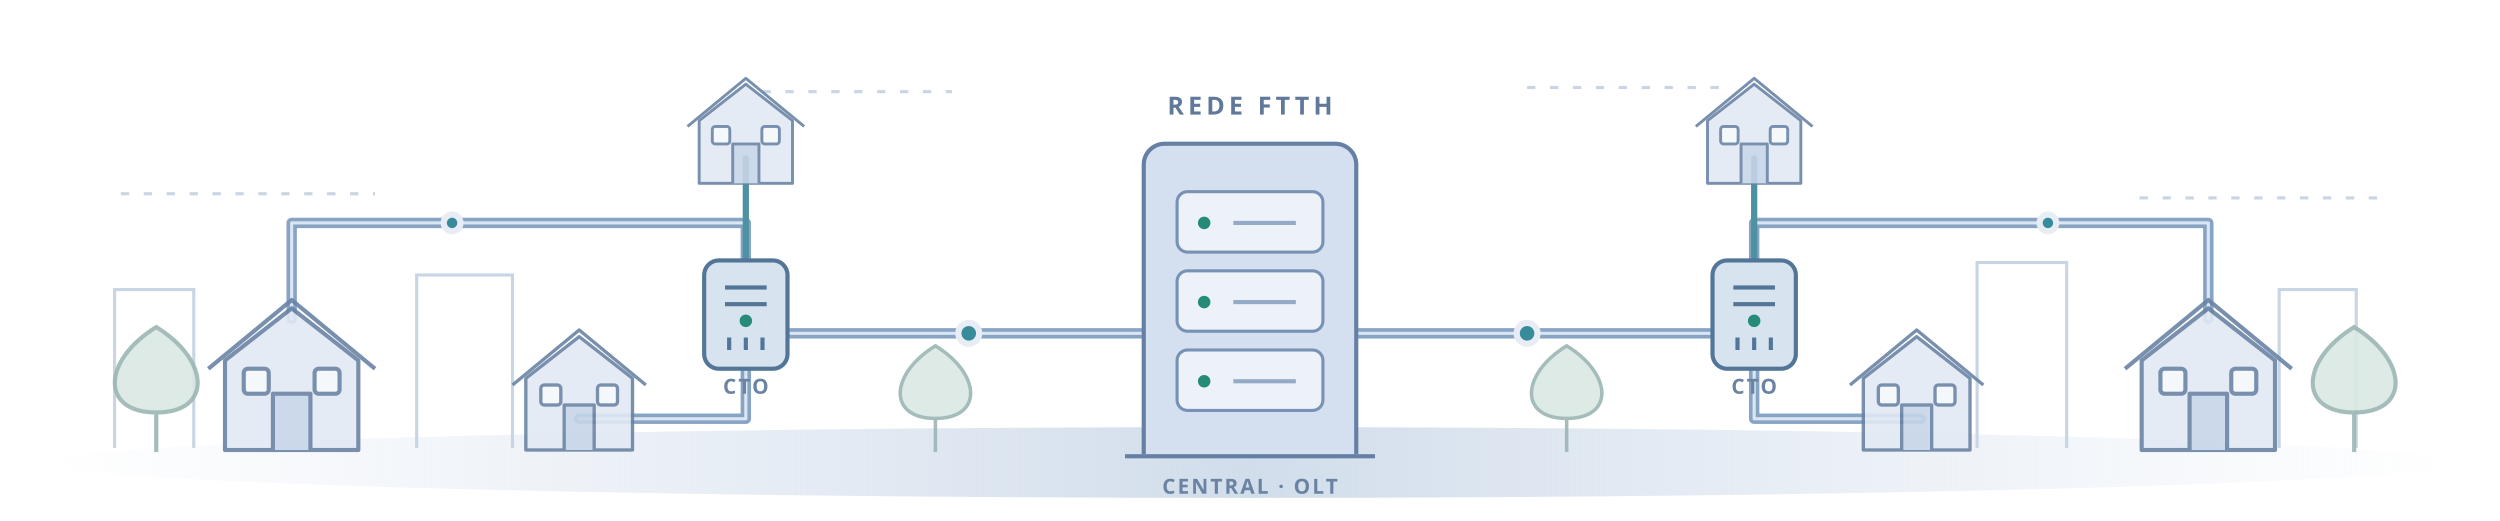
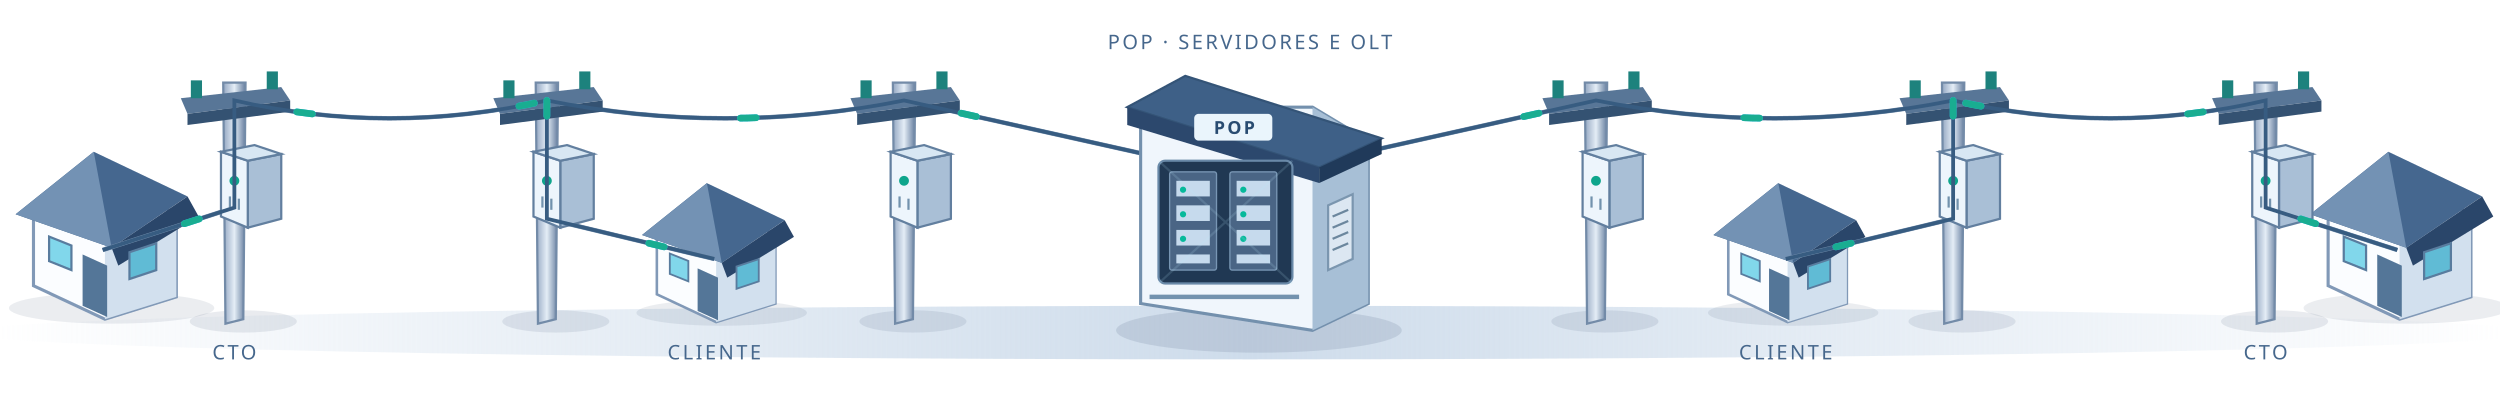
- <svg xmlns="http://www.w3.org/2000/svg" viewBox="0 0 1200 250" role="img" aria-labelledby="ftth-art-title ftth-art-desc">
+ <svg xmlns="http://www.w3.org/2000/svg" viewBox="40 -10 1120 185" role="img" aria-labelledby="ftth-art-title ftth-art-desc">
  <defs>
-     <linearGradient id="ftth-ground" x1="0" x2="1">
-       <stop stop-color="#dce5f1" stop-opacity="0" />
-       <stop offset=".5" stop-color="#d1ddeb" />
-       <stop offset="1" stop-color="#dce5f1" stop-opacity="0" />
+     <linearGradient id="pole" x1="0" x2="1">
+       <stop stop-color="#94a7c2" />
+       <stop offset=".5" stop-color="#e4edf6" />
+       <stop offset="1" stop-color="#657d9e" />
    </linearGradient>
-     <g id="ftth-home" stroke="#6983a4" stroke-width="2" stroke-linejoin="round">
-       <path d="M-32 0V-43L0-68 32-43V0Z" fill="#e1e9f4" />
-       <path d="m-40-39 40-33 40 33" fill="none" />
-       <path d="M-9 0v-27H9V0" fill="#c6d5e8" />
-       <rect x="-23" y="-39" width="12" height="12" rx="2" fill="#f4f7fb" />
-       <rect x="11" y="-39" width="12" height="12" rx="2" fill="#f4f7fb" />
+     <linearGradient id="rack" x1="0" y1="0" x2="1" y2="1">
+       <stop stop-color="#38577d" />
+       <stop offset="1" stop-color="#1e3555" />
+     </linearGradient>
+     <linearGradient id="ground">
+       <stop stop-color="#cedceb" stop-opacity="0" />
+       <stop offset=".5" stop-color="#cedceb" />
+       <stop offset="1" stop-color="#cedceb" stop-opacity="0" />
+     </linearGradient>
+     <g id="home">
+       <ellipse cx="4" cy="5" rx="46" ry="7" fill="#20375c" opacity=".09" />
+       <path d="M-31-38 3-54 33-37V0L1 10-31-5Z" fill="#fbfdff" stroke="#8199b7" stroke-width="1.4" />
+       <path d="M1-27 33-37V0L1 10Z" fill="#d2e0ee" />
+       <path d="M-39-37-4-65 38-45 4-22Z" fill="#45678f" />
+       <path d="M4-22 38-45 43-36 7-14Z" fill="#2a466a" />
+       <path d="M-39-37-4-65 4-22Z" fill="#7392b4" />
+       <path d="M-9 4v-23l11 5V9" fill="#547698" />
+       <path d="M-24-27-14-23v11l-10-4Z" fill="#81d7eb" stroke="#597c9e" />
+       <path d="m12 15 0-30 11-4v11l-11 4" fill="none" stroke="none" />
+       <path d="M12-20 24-24v12l-12 4Z" fill="#60bbd5" stroke="#597c9e" />
    </g>
-     <g id="ftth-tree" fill="none" stroke="#9ab6b4" stroke-width="2">
-       <path d="M0 0v-45" />
-       <path d="M0-60c-26 16-27 41 0 41 27 0 26-25 0-41Z" fill="#d9e8e2" />
+     <g id="post">
+       <ellipse cx="4" cy="107" rx="24" ry="5" fill="#20375c" opacity=".1" />
+       <path d="M-5 0h10l-1 106-8 2Z" fill="url(#pole)" stroke="#738ba8" />
+       <path d="M-24 7 21 2 25 8-21 14Z" fill="#587697" />
+       <path d="M-21 14v5l46-6V8" fill="#345272" />
+       <path d="M-17 7V-1M17 3v-8" stroke="#1d827d" stroke-width="5" />
+       <path d="M6 35 21 32v29L6 65Z" fill="#a9bfd6" stroke="#627f9f" />
+       <path d="M-6 31 6 35v30l-12-5Z" fill="#edf5fc" stroke="#627f9f" />
+       <path d="m-6 31 15-3 12 4-15 3Z" fill="#d8e7f3" stroke="#627f9f" />
+       <circle cx="0" cy="44" r="2.2" fill="#0ea58c" />
+       <path d="M-2 51v5m4-4v5" stroke="#7292ad" />
    </g>
-     <g id="ftth-box" stroke="#537597" stroke-width="2">
-       <rect x="-20" y="-26" width="40" height="52" rx="7" fill="#d7e4f0" />
-       <path d="M-10-13h20M-10-5h20M-8 11v6M0 11v6M8 11v6" />
-       <circle cy="3" r="3" fill="#268b79" stroke="none" />
+     <path id="left-fiber" d="M575 64 445 35Q365 51 285 35Q214 51 145 35L145 83 86 102" />
+     <path id="right-fiber" d="M625 64 755 35Q835 51 915 35Q986 51 1055 35L1055 83 1114 102" />
+     <path id="left-drop" d="M285 35 285 88 360 106" />
+     <path id="right-drop" d="M915 35 915 88 840 106" />
+   </defs>
+   <style>
+  .pulse{fill:none;stroke-width:3;stroke-linecap:round;stroke-dasharray:7 93;animation:ftth-forward 4s linear infinite;}
+  .return{stroke:#19ad91;animation-name:ftth-return;animation-delay:-2s;}
+  @keyframes ftth-forward{from{stroke-dashoffset:100}to{stroke-dashoffset:0}}
+  @keyframes ftth-return{from{stroke-dashoffset:0}to{stroke-dashoffset:100}}
+  @media(prefers-reduced-motion:reduce){.pulse{animation:none;stroke-dasharray:none;opacity:.4}}
+ </style>
+   <ellipse cx="600" cy="139" rx="575" ry="12" fill="url(#ground)" />
+   <g transform="translate(86 123)">
+     <use href="#home" />
+   </g>
+   <g transform="translate(360 126) scale(.83)">
+     <use href="#home" />
+   </g>
+   <g transform="translate(1114 123)">
+     <use href="#home" />
+   </g>
+   <g transform="translate(840 126) scale(.83)">
+     <use href="#home" />
+   </g>
+   <g fill="none" stroke="#738eac" stroke-width="2">
+     <use href="#left-fiber" />
+     <use href="#right-fiber" />
+     <use href="#left-drop" />
+     <use href="#right-drop" />
+   </g>
+   <use href="#post" transform="translate(145 27)" />
+   <use href="#post" transform="translate(285 27)" />
+   <use href="#post" transform="translate(445 27)" />
+   <use href="#post" transform="translate(755 27)" />
+   <use href="#post" transform="translate(915 27)" />
+   <use href="#post" transform="translate(1055 27)" />
+   <g fill="none" stroke="#375c81" stroke-width="1.7">
+     <use href="#left-fiber" />
+     <use href="#right-fiber" />
+     <use href="#left-drop" />
+     <use href="#right-drop" />
+   </g>
+   <path d="M575 64 445 35Q365 51 285 35Q214 51 145 35L145 83 86 102" pathLength="100" class="pulse" stroke="#32b9f1" />
+   <path d="M575 64 445 35Q365 51 285 35Q214 51 145 35L145 83 86 102" pathLength="100" class="pulse return" />
+   <path d="M625 64 755 35Q835 51 915 35Q986 51 1055 35L1055 83 1114 102" pathLength="100" class="pulse" stroke="#32b9f1" />
+   <path d="M625 64 755 35Q835 51 915 35Q986 51 1055 35L1055 83 1114 102" pathLength="100" class="pulse return" />
+   <path d="M285 35 285 88 360 106" pathLength="100" class="pulse" stroke="#32b9f1" />
+   <path d="M285 35 285 88 360 106" pathLength="100" class="pulse return" />
+   <path d="M915 35 915 88 840 106" pathLength="100" class="pulse" stroke="#32b9f1" />
+   <path d="M915 35 915 88 840 106" pathLength="100" class="pulse return" />
+   <g transform="translate(600 77)">
+     <ellipse cx="4" cy="61" rx="64" ry="10" fill="#20375c" opacity=".12" />
+     <path d="M-49-39 28-39 53-24V49L28 61-49 49Z" fill="#f0f6fc" stroke="#7390ad" stroke-width="1.4" />
+     <path d="M28-39 53-24V49L28 61Z" fill="#a7bfd6" />
+     <path d="M-55-39-29-53 59-25 31-12Z" fill="#3e6087" stroke="#345477" />
+     <path d="M-55-39 31-12v7l-86-26Z" fill="#2c486d" />
+     <path d="M31-12 59-25v7L31-5Z" fill="#203a5a" />
+     <rect x="-41" y="-15" width="60" height="55" rx="3" fill="#203853" stroke="#6989a8" />
+     <g fill="#4a6585" stroke="#7896b4" stroke-width=".6">
+       <rect x="-36" y="-10" width="21" height="44" rx="1" />
+       <rect x="-9" y="-10" width="21" height="44" rx="1" />
    </g>
-   </defs>
-   <ellipse cx="600" cy="222" rx="575" ry="17" fill="url(#ftth-ground)" />
-   <g fill="none" stroke="#c8d5e5" stroke-width="1.5">
-     <path d="M55 215V139h38v76M200 215v-83h46v83M949 215v-89h43v89M1094 215v-76h37v76" />
-     <path d="M58 93h122M1027 95h115M366 44h91M733 42h95" stroke-dasharray="4 7" />
+     <g fill="#c6daed">
+       <path d="M-33-6h15v7h-15Zm0 11h15v7h-15Zm0 11h15v7h-15Zm0 11h15v4h-15ZM-6-6H9v7H-6Zm0 11H9v7H-6Zm0 11H9v7H-6Zm0 11H9v4H-6Z" />
+     </g>
+     <g fill="#06b99b">
+       <circle cx="-30" cy="-2" r="1.4" />
+       <circle cx="-30" cy="9" r="1.4" />
+       <circle cx="-30" cy="20" r="1.4" />
+       <circle cx="-3" cy="-2" r="1.4" />
+       <circle cx="-3" cy="9" r="1.4" />
+       <circle cx="-3" cy="20" r="1.4" />
+     </g>
+     <path d="M-41-15 19 40M19-15-41 40" stroke="#b9e6f6" opacity=".15" />
+     <path d="M35 5 46 0v29l-11 5Z" fill="#dce7f2" stroke="#7b96af" />
+     <path d="m37 10 7-3m-7 8 7-3m-7 8 7-3m-7 8 7-3" stroke="#6c879e" />
+     <path d="M-45 46h67" stroke="#7292ae" stroke-width="2" />
+     <rect x="-25" y="-36" width="35" height="12" rx="2" fill="#eaf5fc" />
+     <text x="-7" y="-27" text-anchor="middle" fill="#294c71" font-family="Segoe UI,sans-serif" font-size="8" font-weight="700" letter-spacing="1">POP</text>
  </g>
-   <g fill="none" stroke-linecap="round" stroke-linejoin="round">
-     <path d="M578 160H358V107H140V153M358 160v41H278M622 160h220V107h218v46M842 160v41h80" stroke="#88a4c5" stroke-width="5" />
-     <path d="M578 160H358V107H140V153M358 160v41H278M622 160h220V107h218v46M842 160v41h80" stroke="#dbe6f3" stroke-width="1.5" />
-     <path d="M358 133v-57M842 133V76" stroke="#4e91a3" stroke-width="3" />
-   </g>
-   <g opacity=".9">
-     <use href="#ftth-home" transform="translate(140 216)" />
-     <use href="#ftth-home" transform="translate(278 216) scale(.8)" />
-     <use href="#ftth-home" transform="translate(1060 216)" />
-     <use href="#ftth-home" transform="translate(920 216) scale(.8)" />
-     <use href="#ftth-home" transform="translate(358 88) scale(.7)" />
-     <use href="#ftth-home" transform="translate(842 88) scale(.7)" />
-     <use href="#ftth-tree" transform="translate(75 217)" />
-     <use href="#ftth-tree" transform="translate(449 217) scale(.85)" />
-     <use href="#ftth-tree" transform="translate(752 217) scale(.85)" />
-     <use href="#ftth-tree" transform="translate(1130 217)" />
-   </g>
-   <g transform="translate(600 146)">
-     <path d="M-51 72V-67a10 10 0 0 1 10-10h82a10 10 0 0 1 10 10V72" fill="#d4dfef" stroke="#6580a4" stroke-width="2" />
-     <path d="M-60 73H60" stroke="#6580a4" stroke-width="2" />
-     <g fill="#edf2f9" stroke="#7892b5" stroke-width="1.5">
-       <rect x="-35" y="-54" width="70" height="29" rx="5" />
-       <rect x="-35" y="-16" width="70" height="29" rx="5" />
-       <rect x="-35" y="22" width="70" height="29" rx="5" />
-     </g>
-     <g fill="#248b76">
-       <circle cx="-22" cy="-39" r="3" />
-       <circle cx="-22" cy="-1" r="3" />
-       <circle cx="-22" cy="37" r="3" />
-     </g>
-     <g stroke="#94aac6" stroke-width="2">
-       <path d="M-8-39h30M-8-1h30M-8 37h30" />
-     </g>
-     <text y="-91" text-anchor="middle" font-family="Segoe UI, sans-serif" font-size="12" font-weight="600" fill="#60799a" letter-spacing="2">REDE FTTH</text>
-   </g>
-   <use href="#ftth-box" transform="translate(358 151)" />
-   <use href="#ftth-box" transform="translate(842 151)" />
-   <g font-family="Segoe UI, sans-serif" font-size="10" font-weight="600" text-anchor="middle" fill="#6a83a2" letter-spacing="1">
-     <text x="358" y="189">CTO</text>
-     <text x="842" y="189">CTO</text>
-     <text x="600" y="237">CENTRAL · OLT</text>
-   </g>
-   <g fill="#388b9a" stroke="#e8edf5" stroke-width="3">
-     <circle cx="465" cy="160" r="5" />
-     <circle cx="733" cy="160" r="5" />
-     <circle cx="217" cy="107" r="4" />
-     <circle cx="983" cy="107" r="4" />
+   <g fill="#46678c" font-family="Segoe UI, sans-serif" font-size="9" text-anchor="middle" letter-spacing="1.1">
+     <text x="600" y="12">POP · SERVIDORES E OLT</text>
+     <text x="145" y="151">CTO</text>
+     <text x="1055" y="151">CTO</text>
+     <text x="360" y="151">CLIENTE</text>
+     <text x="840" y="151">CLIENTE</text>
  </g>
</svg>
